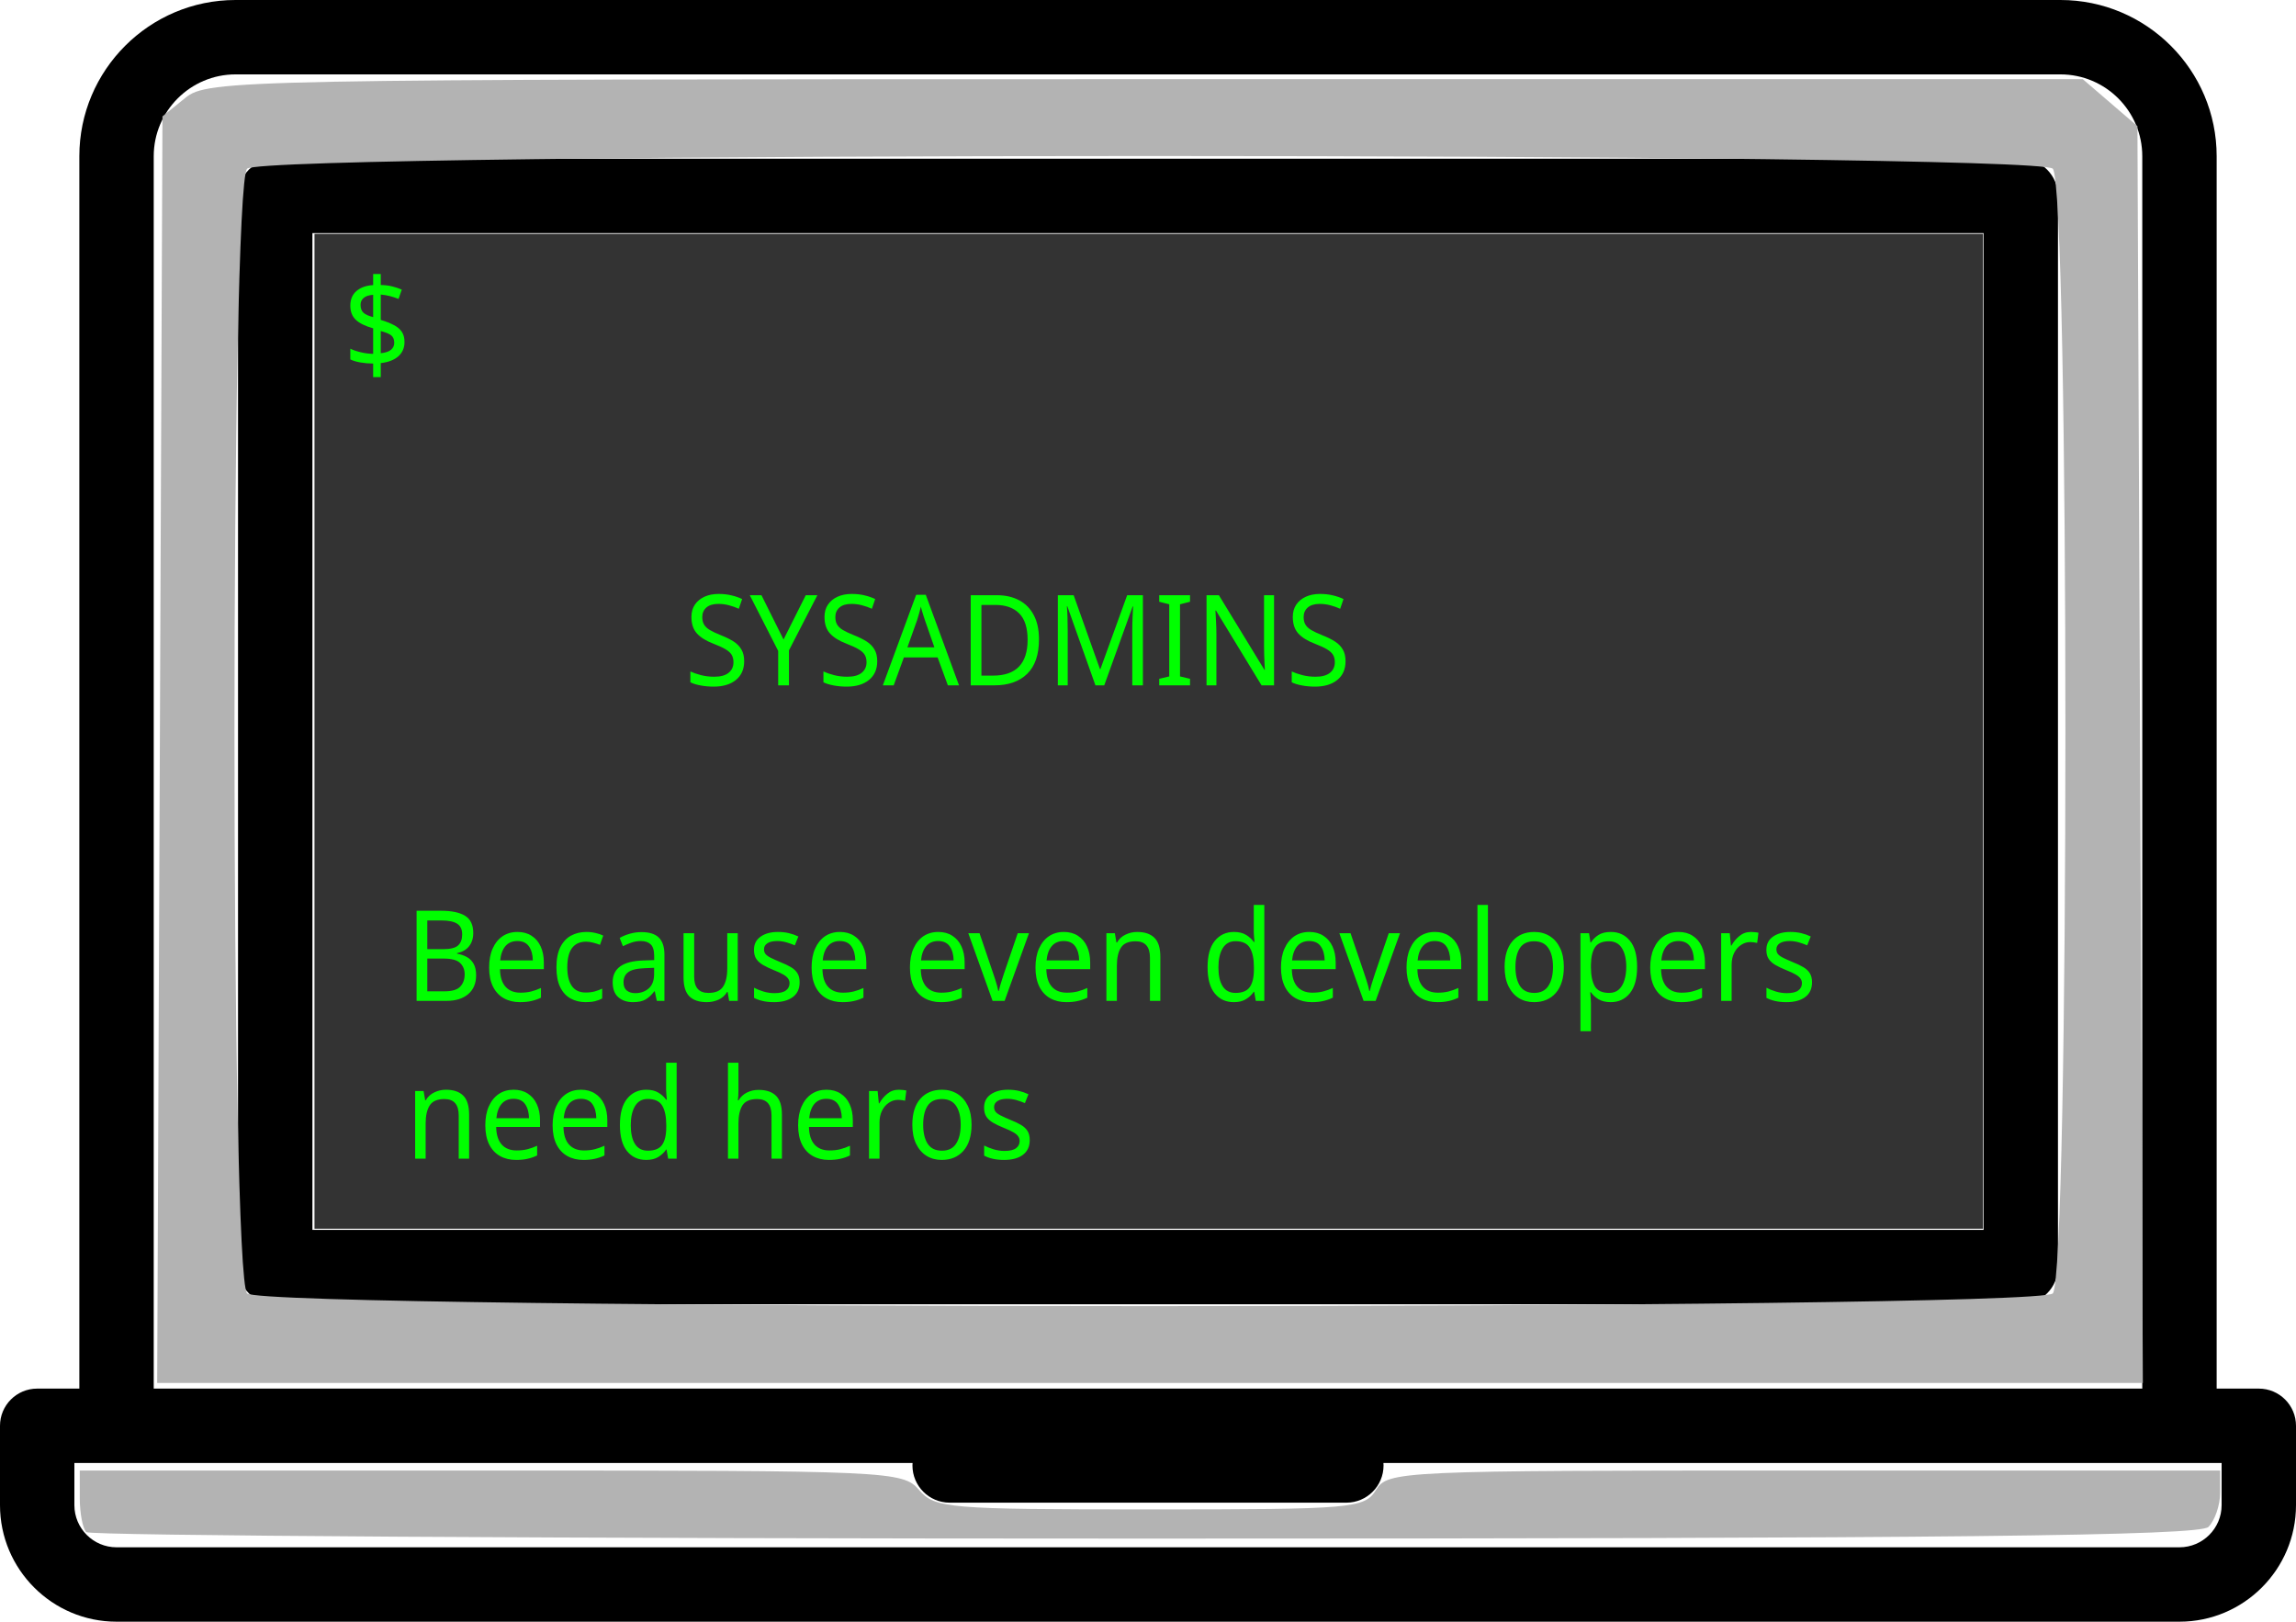
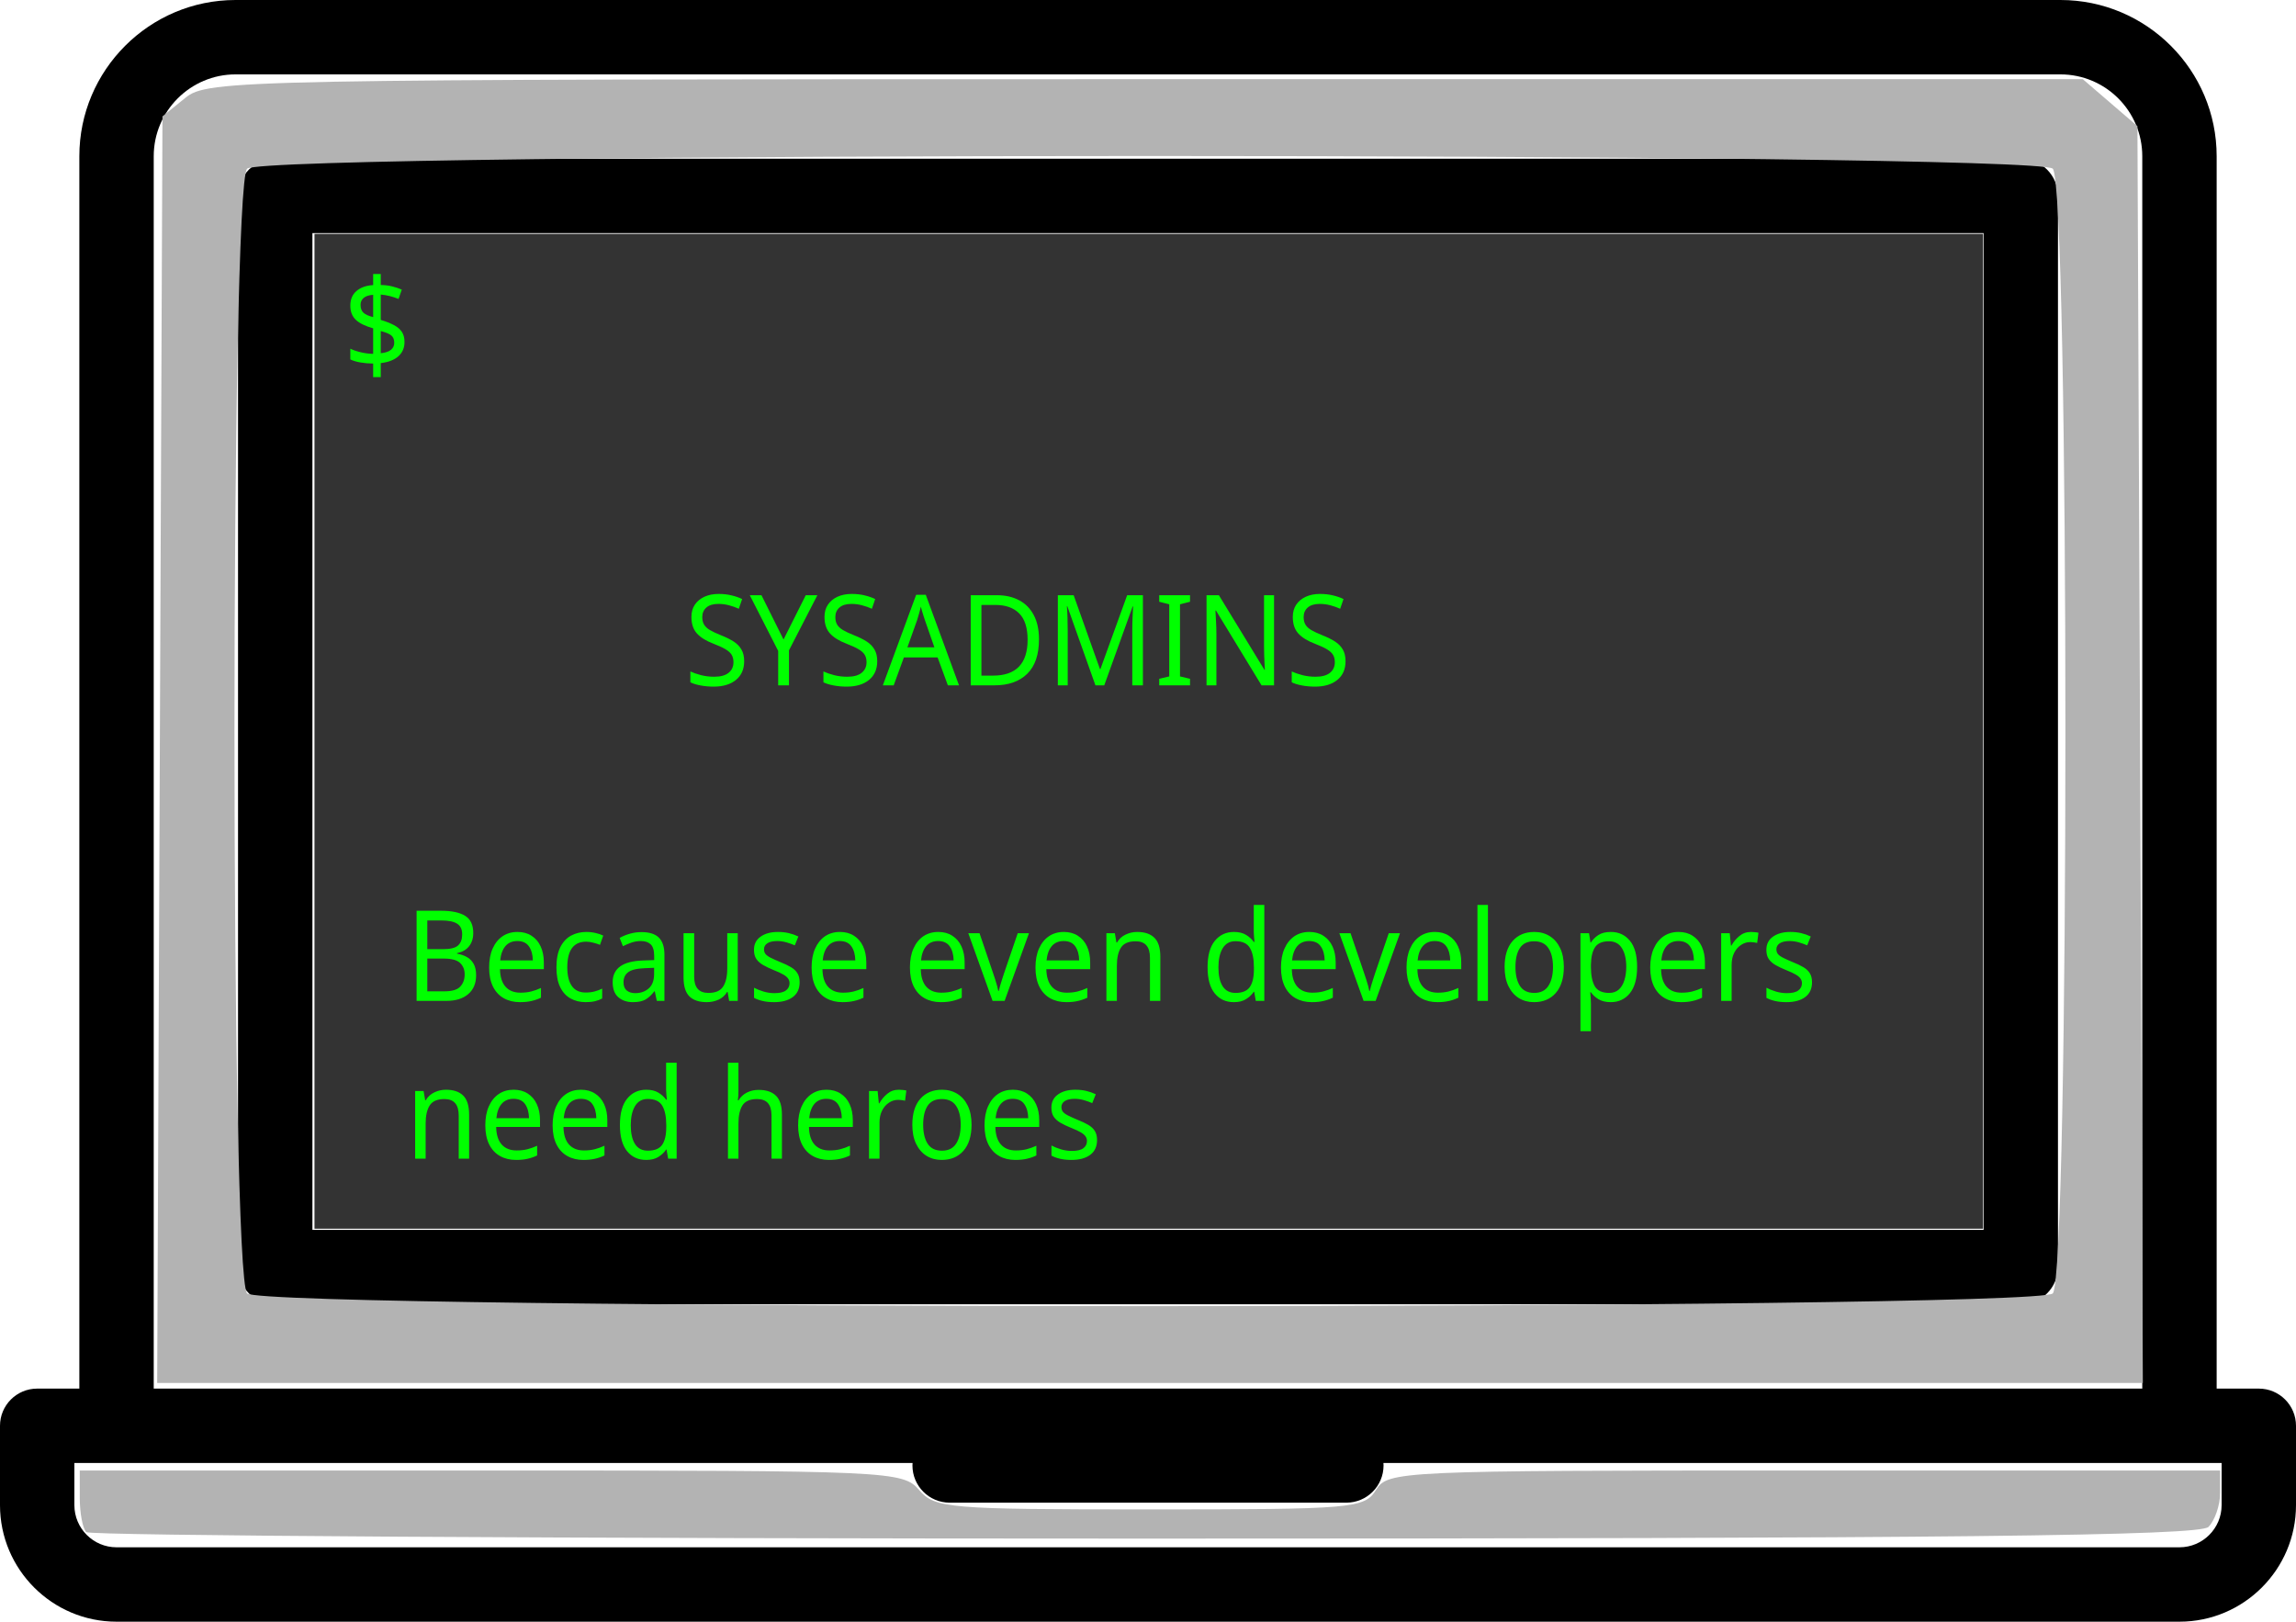
- <svg xmlns="http://www.w3.org/2000/svg" style="fill:#000000" xml:space="preserve" viewBox="0 0 463 327" id="Layer_1" version="1.1" width="800" height="565.011">
+ <svg xmlns="http://www.w3.org/2000/svg" height="565.011" width="800" version="1.1" id="Layer_1" viewBox="0 0 463 327" xml:space="preserve" style="fill:#000000">
  <defs id="defs15" />
-   <g transform="translate(0,-68)" id="g10">
+   <g id="g10" transform="translate(0,-68)">
    <g id="g8">
      <g id="g6">
-         <path id="path2" d="M 455.5,348 H 447 V 99.5 C 447,82.131 432.869,68 415.5,68 H 47.5 C 30.131,68 16,82.131 16,99.5 V 348 H 7.5 C 3.358,348 0,351.358 0,355.5 v 16 C 0,384.458 10.542,395 23.5,395 h 416 c 12.958,0 23.5,-10.542 23.5,-23.5 v -16 c 0,-4.142 -3.358,-7.5 -7.5,-7.5 z M 31,99.5 C 31,90.402 38.402,83 47.5,83 h 368 c 9.098,0 16.5,7.402 16.5,16.5 V 348 H 31 Z m 417,272 c 0,4.687 -3.813,8.5 -8.5,8.5 H 23.5 C 18.813,380 15,376.187 15,371.5 V 363 h 169.025 c -0.011,0.166 -0.025,0.331 -0.025,0.5 0,4.142 3.358,7.5 7.5,7.5 h 80 c 4.142,0 7.5,-3.358 7.5,-7.5 0,-0.169 -0.014,-0.334 -0.025,-0.5 H 448 Z" />
-         <path id="path4" d="m 407.5,100 h -352 c -4.142,0 -7.5,3.358 -7.5,7.5 v 216 c 0,4.142 3.358,7.5 7.5,7.5 h 352 c 4.142,0 7.5,-3.358 7.5,-7.5 v -216 c 0,-4.142 -3.358,-7.5 -7.5,-7.5 z M 400,316 H 63 V 115 h 337 z" />
+         <path d="M 455.5,348 H 447 V 99.5 C 447,82.131 432.869,68 415.5,68 H 47.5 C 30.131,68 16,82.131 16,99.5 V 348 H 7.5 C 3.358,348 0,351.358 0,355.5 v 16 C 0,384.458 10.542,395 23.5,395 h 416 c 12.958,0 23.5,-10.542 23.5,-23.5 v -16 c 0,-4.142 -3.358,-7.5 -7.5,-7.5 z M 31,99.5 C 31,90.402 38.402,83 47.5,83 h 368 c 9.098,0 16.5,7.402 16.5,16.5 V 348 H 31 Z m 417,272 c 0,4.687 -3.813,8.5 -8.5,8.5 H 23.5 C 18.813,380 15,376.187 15,371.5 V 363 h 169.025 c -0.011,0.166 -0.025,0.331 -0.025,0.5 0,4.142 3.358,7.5 7.5,7.5 h 80 c 4.142,0 7.5,-3.358 7.5,-7.5 0,-0.169 -0.014,-0.334 -0.025,-0.5 H 448 Z" id="path2" />
+         <path d="m 407.5,100 h -352 c -4.142,0 -7.5,3.358 -7.5,7.5 v 216 c 0,4.142 3.358,7.5 7.5,7.5 h 352 c 4.142,0 7.5,-3.358 7.5,-7.5 v -216 c 0,-4.142 -3.358,-7.5 -7.5,-7.5 z M 400,316 H 63 V 115 h 337 z" id="path4" />
      </g>
    </g>
  </g>
-   <path id="path3722" d="M 32.231,151.162 32.763,23.467 37.395,19.718 c 4.488,-3.634 10.478,-3.75 193.625,-3.75 h 188.993 l 5.505,4.734 5.505,4.734 0.546,126.711 0.546,126.711 H 231.906 31.699 Z M 413.953,260.808 c 3.398,-3.398 3.398,-223.393 0,-226.792 -3.413,-3.413 -360.709,-3.413 -364.122,0 -3.398,3.398 -3.398,223.393 0,226.792 3.413,3.413 360.709,3.413 364.122,0 z" style="fill:#b3b3b3;stroke-width:1.962" />
-   <path id="path3724" d="m 17.395,308.94 c -0.719,-0.719 -1.308,-3.809 -1.308,-6.867 v -5.559 H 99.031 c 80.515,0 83.042,0.115 86.303,3.924 3.171,3.703 5.787,3.924 46.523,3.924 41.039,0 43.284,-0.193 45.614,-3.924 2.388,-3.824 4.575,-3.924 86.339,-3.924 h 83.888 v 4.512 c 0,2.482 -1.059,5.572 -2.354,6.867 -1.802,1.802 -52.113,2.354 -214.497,2.354 -116.679,0 -212.732,-0.589 -213.451,-1.308 z" style="fill:#b3b3b3;stroke-width:1.962" />
-   <path id="path3728" d="M 63.417,147.462 V 47.161 H 231.647 399.877 V 147.462 247.762 H 231.647 63.417 Z" style="fill:#333333;stroke-width:0.49" />
-   <flowRoot transform="matrix(0.57875,0,0,0.57875,0,-68)" style="font-style:normal;font-variant:normal;font-weight:normal;font-stretch:normal;font-size:40px;line-height:1.25;font-family:sans-serif;-inkscape-font-specification:sans-serif;letter-spacing:0px;word-spacing:0px;fill:#00ff00;fill-opacity:1;stroke:none" id="flowRoot3730" xml:space="preserve">
-     <flowRegion style="fill:#00ff00" id="flowRegion3732">
-       <rect style="fill:#00ff00" y="211.017" x="122.881" height="327.119" width="561.864" id="rect3734" />
+   <path style="fill:#b3b3b3;stroke-width:1.962" d="M 32.231,151.162 32.763,23.467 37.395,19.718 c 4.488,-3.634 10.478,-3.75 193.625,-3.75 h 188.993 l 5.505,4.734 5.505,4.734 0.546,126.711 0.546,126.711 H 231.906 31.699 Z M 413.953,260.808 c 3.398,-3.398 3.398,-223.393 0,-226.792 -3.413,-3.413 -360.709,-3.413 -364.122,0 -3.398,3.398 -3.398,223.393 0,226.792 3.413,3.413 360.709,3.413 364.122,0 z" id="path3722" />
+   <path style="fill:#b3b3b3;stroke-width:1.962" d="m 17.395,308.94 c -0.719,-0.719 -1.308,-3.809 -1.308,-6.867 v -5.559 H 99.031 c 80.515,0 83.042,0.115 86.303,3.924 3.171,3.703 5.787,3.924 46.523,3.924 41.039,0 43.284,-0.193 45.614,-3.924 2.388,-3.824 4.575,-3.924 86.339,-3.924 h 83.888 v 4.512 c 0,2.482 -1.059,5.572 -2.354,6.867 -1.802,1.802 -52.113,2.354 -214.497,2.354 -116.679,0 -212.732,-0.589 -213.451,-1.308 z" id="path3724" />
+   <path style="fill:#333333;stroke-width:0.49" d="M 63.417,147.462 V 47.161 H 231.647 399.877 V 147.462 247.762 H 231.647 63.417 Z" id="path3728" />
+   <flowRoot xml:space="preserve" id="flowRoot3730" style="font-style:normal;font-variant:normal;font-weight:normal;font-stretch:normal;font-size:40px;line-height:1.25;font-family:sans-serif;-inkscape-font-specification:sans-serif;letter-spacing:0px;word-spacing:0px;fill:#00ff00;fill-opacity:1;stroke:none" transform="matrix(0.57875,0,0,0.57875,0,-68)">
+     <flowRegion id="flowRegion3732" style="fill:#00ff00">
+       <rect id="rect3734" width="561.864" height="327.119" x="122.881" y="211.017" style="fill:#00ff00" />
    </flowRegion>
    <flowPara id="flowPara3736" />
  </flowRoot>
-   <text transform="scale(0.9724273,1.028355)" id="text68" y="72.509" x="71.117" style="font-style:normal;font-variant:normal;font-weight:normal;font-stretch:normal;font-size:24.749px;line-height:1.25;font-family:sans-serif;-inkscape-font-specification:sans-serif;letter-spacing:0px;word-spacing:0px;fill:#000000;fill-opacity:1;stroke:none;stroke-width:0.619" xml:space="preserve">
-     <tspan style="stroke-width:0.619" id="tspan40" y="72.509" x="71.117">
-       <tspan id="tspan36" style="fill:#00ff00;stroke-width:0.619" y="72.509" x="71.117">$</tspan>
-       <tspan id="tspan38" style="fill:#00ff00;stroke-width:0.619" y="72.509" x="86.875" dx="0" />
+   <text xml:space="preserve" style="font-style:normal;font-variant:normal;font-weight:normal;font-stretch:normal;font-size:24.749px;line-height:1.25;font-family:sans-serif;-inkscape-font-specification:sans-serif;letter-spacing:0px;word-spacing:0px;fill:#000000;fill-opacity:1;stroke:none;stroke-width:0.619" x="71.117" y="72.509" id="text68" transform="scale(0.9724273,1.028355)">
+     <tspan x="71.117" y="72.509" id="tspan40" style="stroke-width:0.619">
+       <tspan x="71.117" y="72.509" style="fill:#00ff00;stroke-width:0.619" id="tspan36">$</tspan>
+       <tspan dx="0" x="86.875" y="72.509" style="fill:#00ff00;stroke-width:0.619" id="tspan38" />
    </tspan>
-     <tspan style="stroke-width:0.619" id="tspan44" y="103.445" x="71.117">
-       <tspan id="tspan42" style="fill:#00ff00;stroke-width:0.619" y="103.445" x="71.117" />
+     <tspan x="71.117" y="103.445" id="tspan44" style="stroke-width:0.619">
+       <tspan x="71.117" y="103.445" style="fill:#00ff00;stroke-width:0.619" id="tspan42" />
    </tspan>
-     <tspan style="stroke-width:0.619" id="tspan50" y="134.381" x="71.117">
-       <tspan id="tspan46" style="fill:#00ff00;stroke-width:0.619" y="134.381" x="71.117">           SYSADMINS</tspan>
-       <tspan id="tspan48" style="fill:#00ff00;stroke-width:0.619" y="134.381" x="318.414" dx="0" />
+     <tspan x="71.117" y="134.381" id="tspan50" style="stroke-width:0.619">
+       <tspan x="71.117" y="134.381" style="fill:#00ff00;stroke-width:0.619" id="tspan46">           SYSADMINS</tspan>
+       <tspan dx="0" x="318.414" y="134.381" style="fill:#00ff00;stroke-width:0.619" id="tspan48" />
    </tspan>
-     <tspan style="stroke-width:0.619" id="tspan54" y="165.318" x="71.117">
-       <tspan id="tspan52" style="fill:#00ff00;stroke-width:0.619" y="165.318" x="71.117" />
+     <tspan x="71.117" y="165.318" id="tspan54" style="stroke-width:0.619">
+       <tspan x="71.117" y="165.318" style="fill:#00ff00;stroke-width:0.619" id="tspan52" />
    </tspan>
-     <tspan style="stroke-width:0.619" id="tspan60" y="196.254" x="71.117">
-       <tspan id="tspan56" style="fill:#00ff00;stroke-width:0.619" y="196.254" x="71.117">  Because even developers</tspan>
-       <tspan id="tspan58" style="fill:#00ff00;stroke-width:0.619" y="196.254" x="403.199" dx="0" />
+     <tspan x="71.117" y="196.254" id="tspan60" style="stroke-width:0.619">
+       <tspan x="71.117" y="196.254" style="fill:#00ff00;stroke-width:0.619" id="tspan56">  Because even developers</tspan>
+       <tspan dx="0" x="403.199" y="196.254" style="fill:#00ff00;stroke-width:0.619" id="tspan58" />
    </tspan>
-     <tspan style="stroke-width:0.619" id="tspan66" y="227.19" x="71.117">
-       <tspan id="tspan62" style="fill:#00ff00;stroke-width:0.619" y="227.19" x="71.117">  need heros</tspan>
-       <tspan id="tspan64" style="fill:#00ff00;stroke-width:0.619" y="227.19" x="226.717" dx="0" />
+     <tspan x="71.117" y="227.19" id="tspan66" style="stroke-width:0.619">
+       <tspan dx="0 0 0 0 0 0 0 0 0 0 0 0 0 0" x="71.117" y="227.19" style="fill:#00ff00;stroke-width:0.619" id="tspan62">  need heroes</tspan>
    </tspan>
  </text>
</svg>
